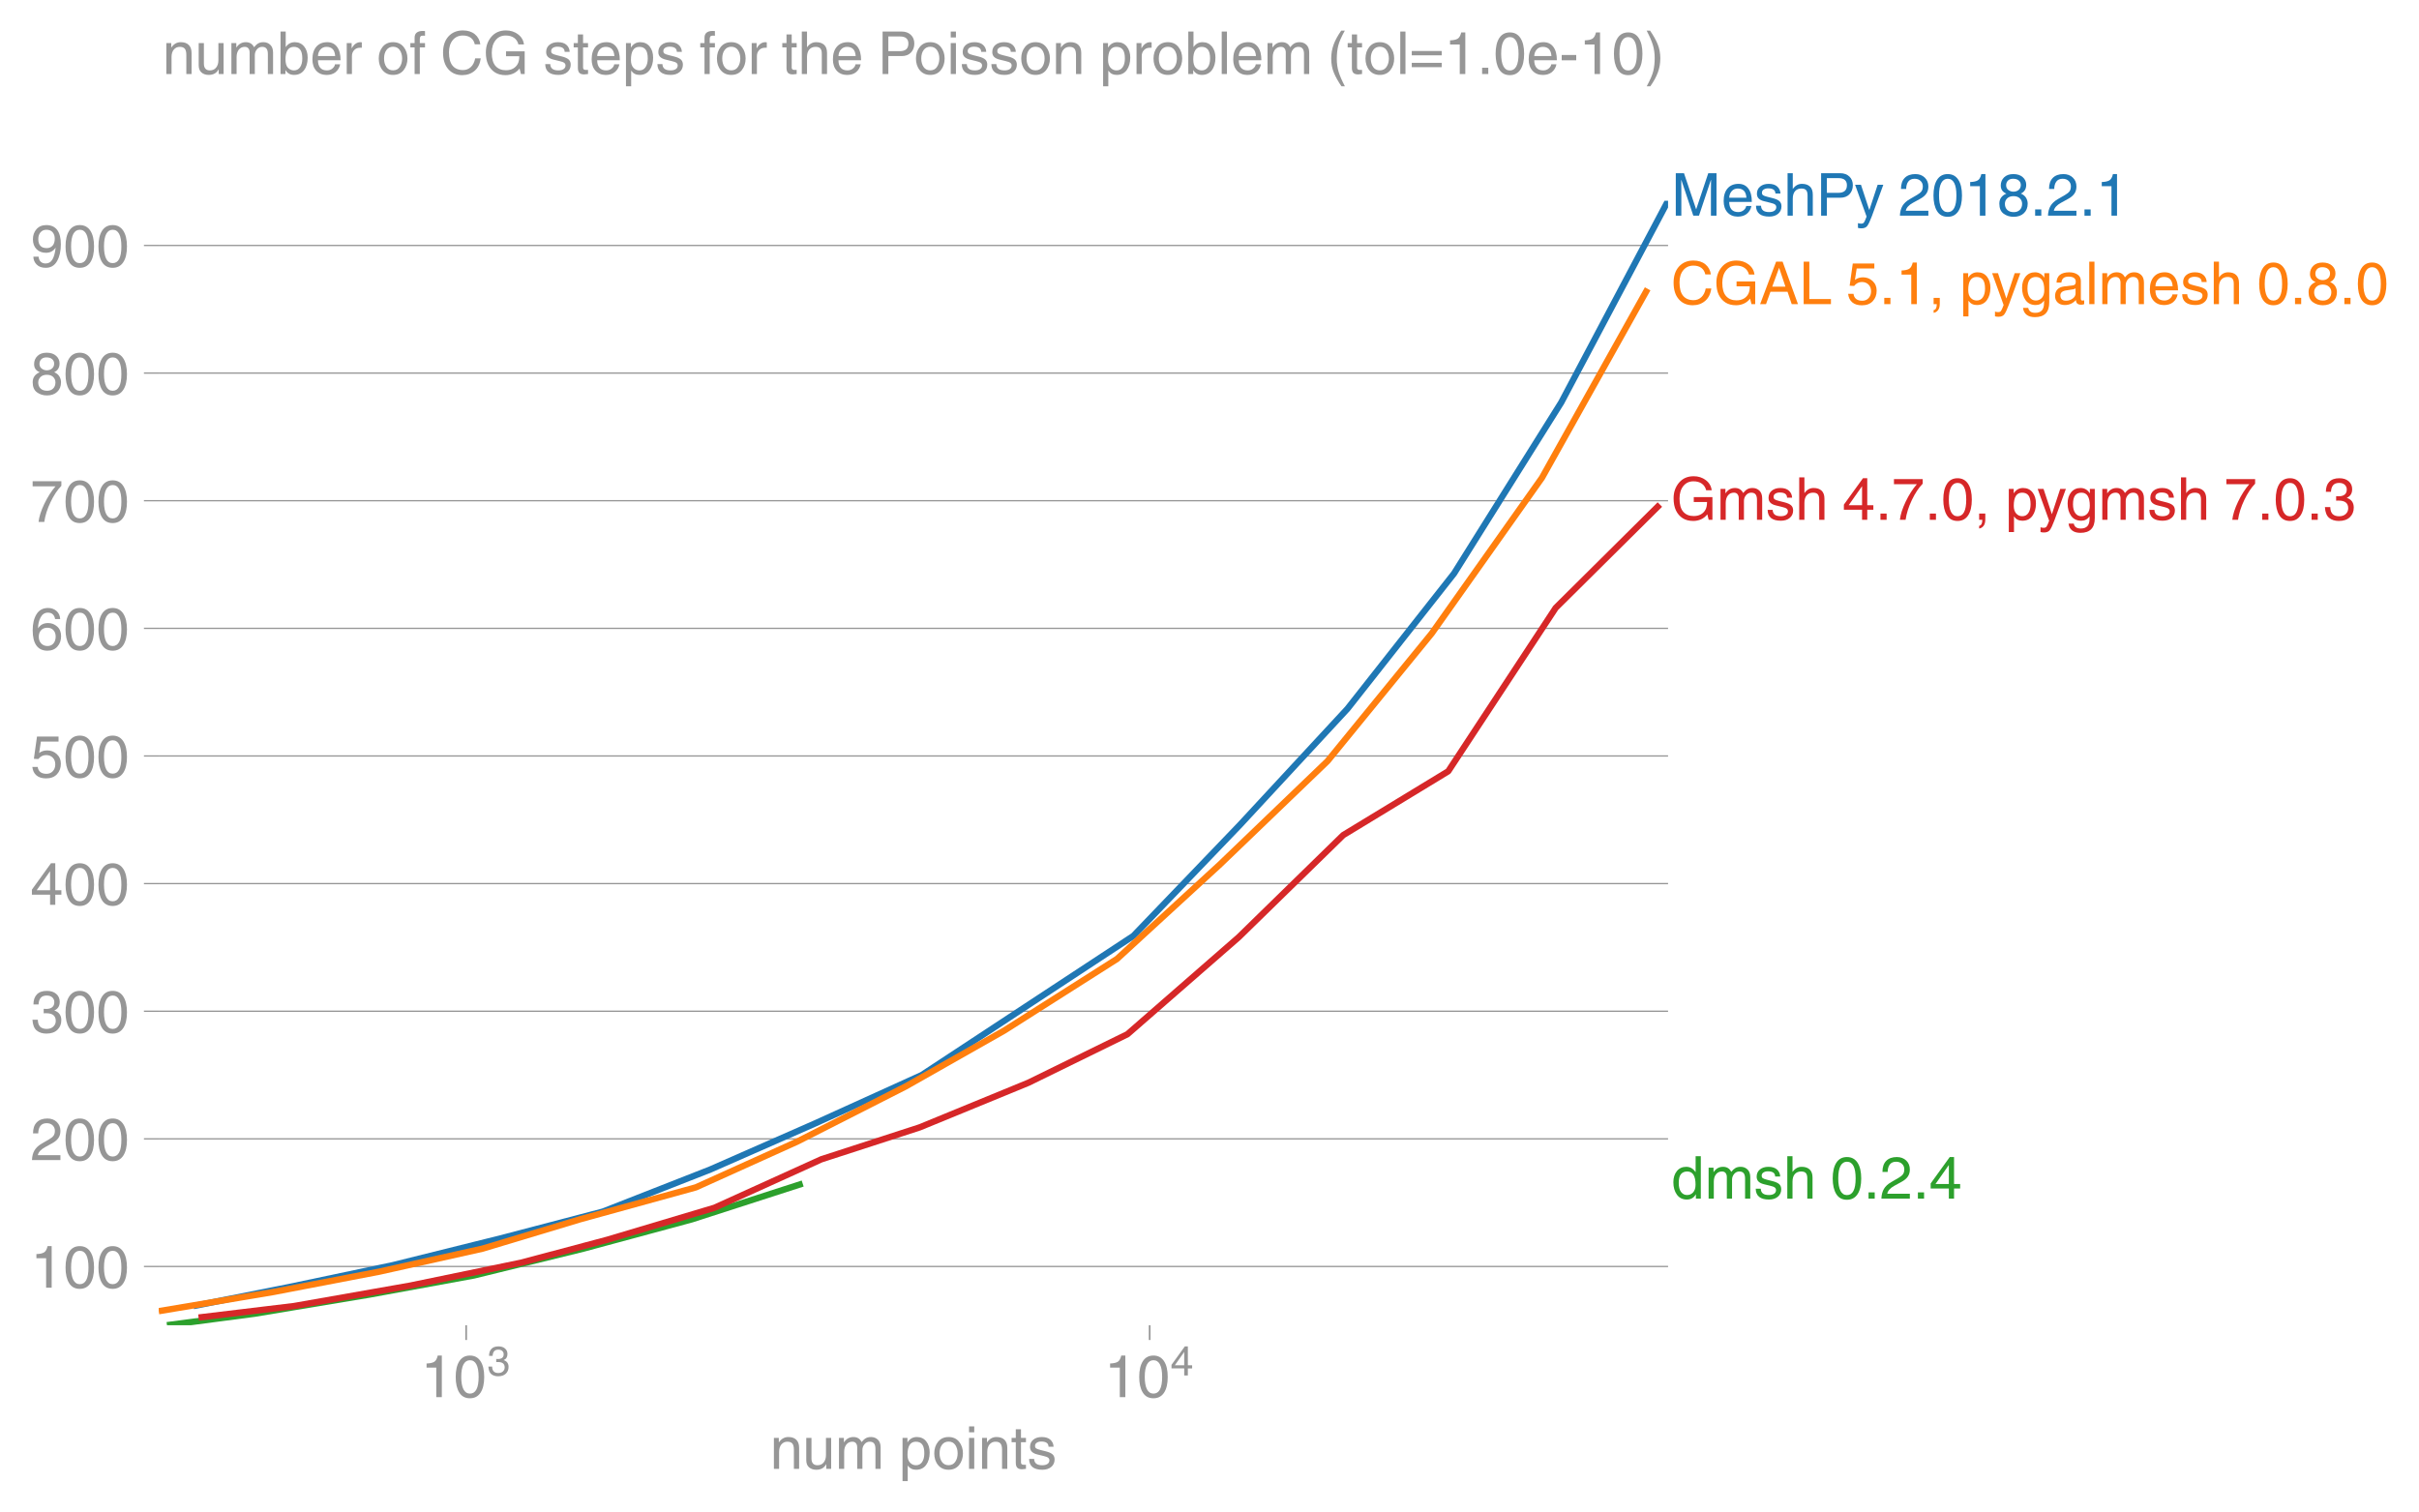
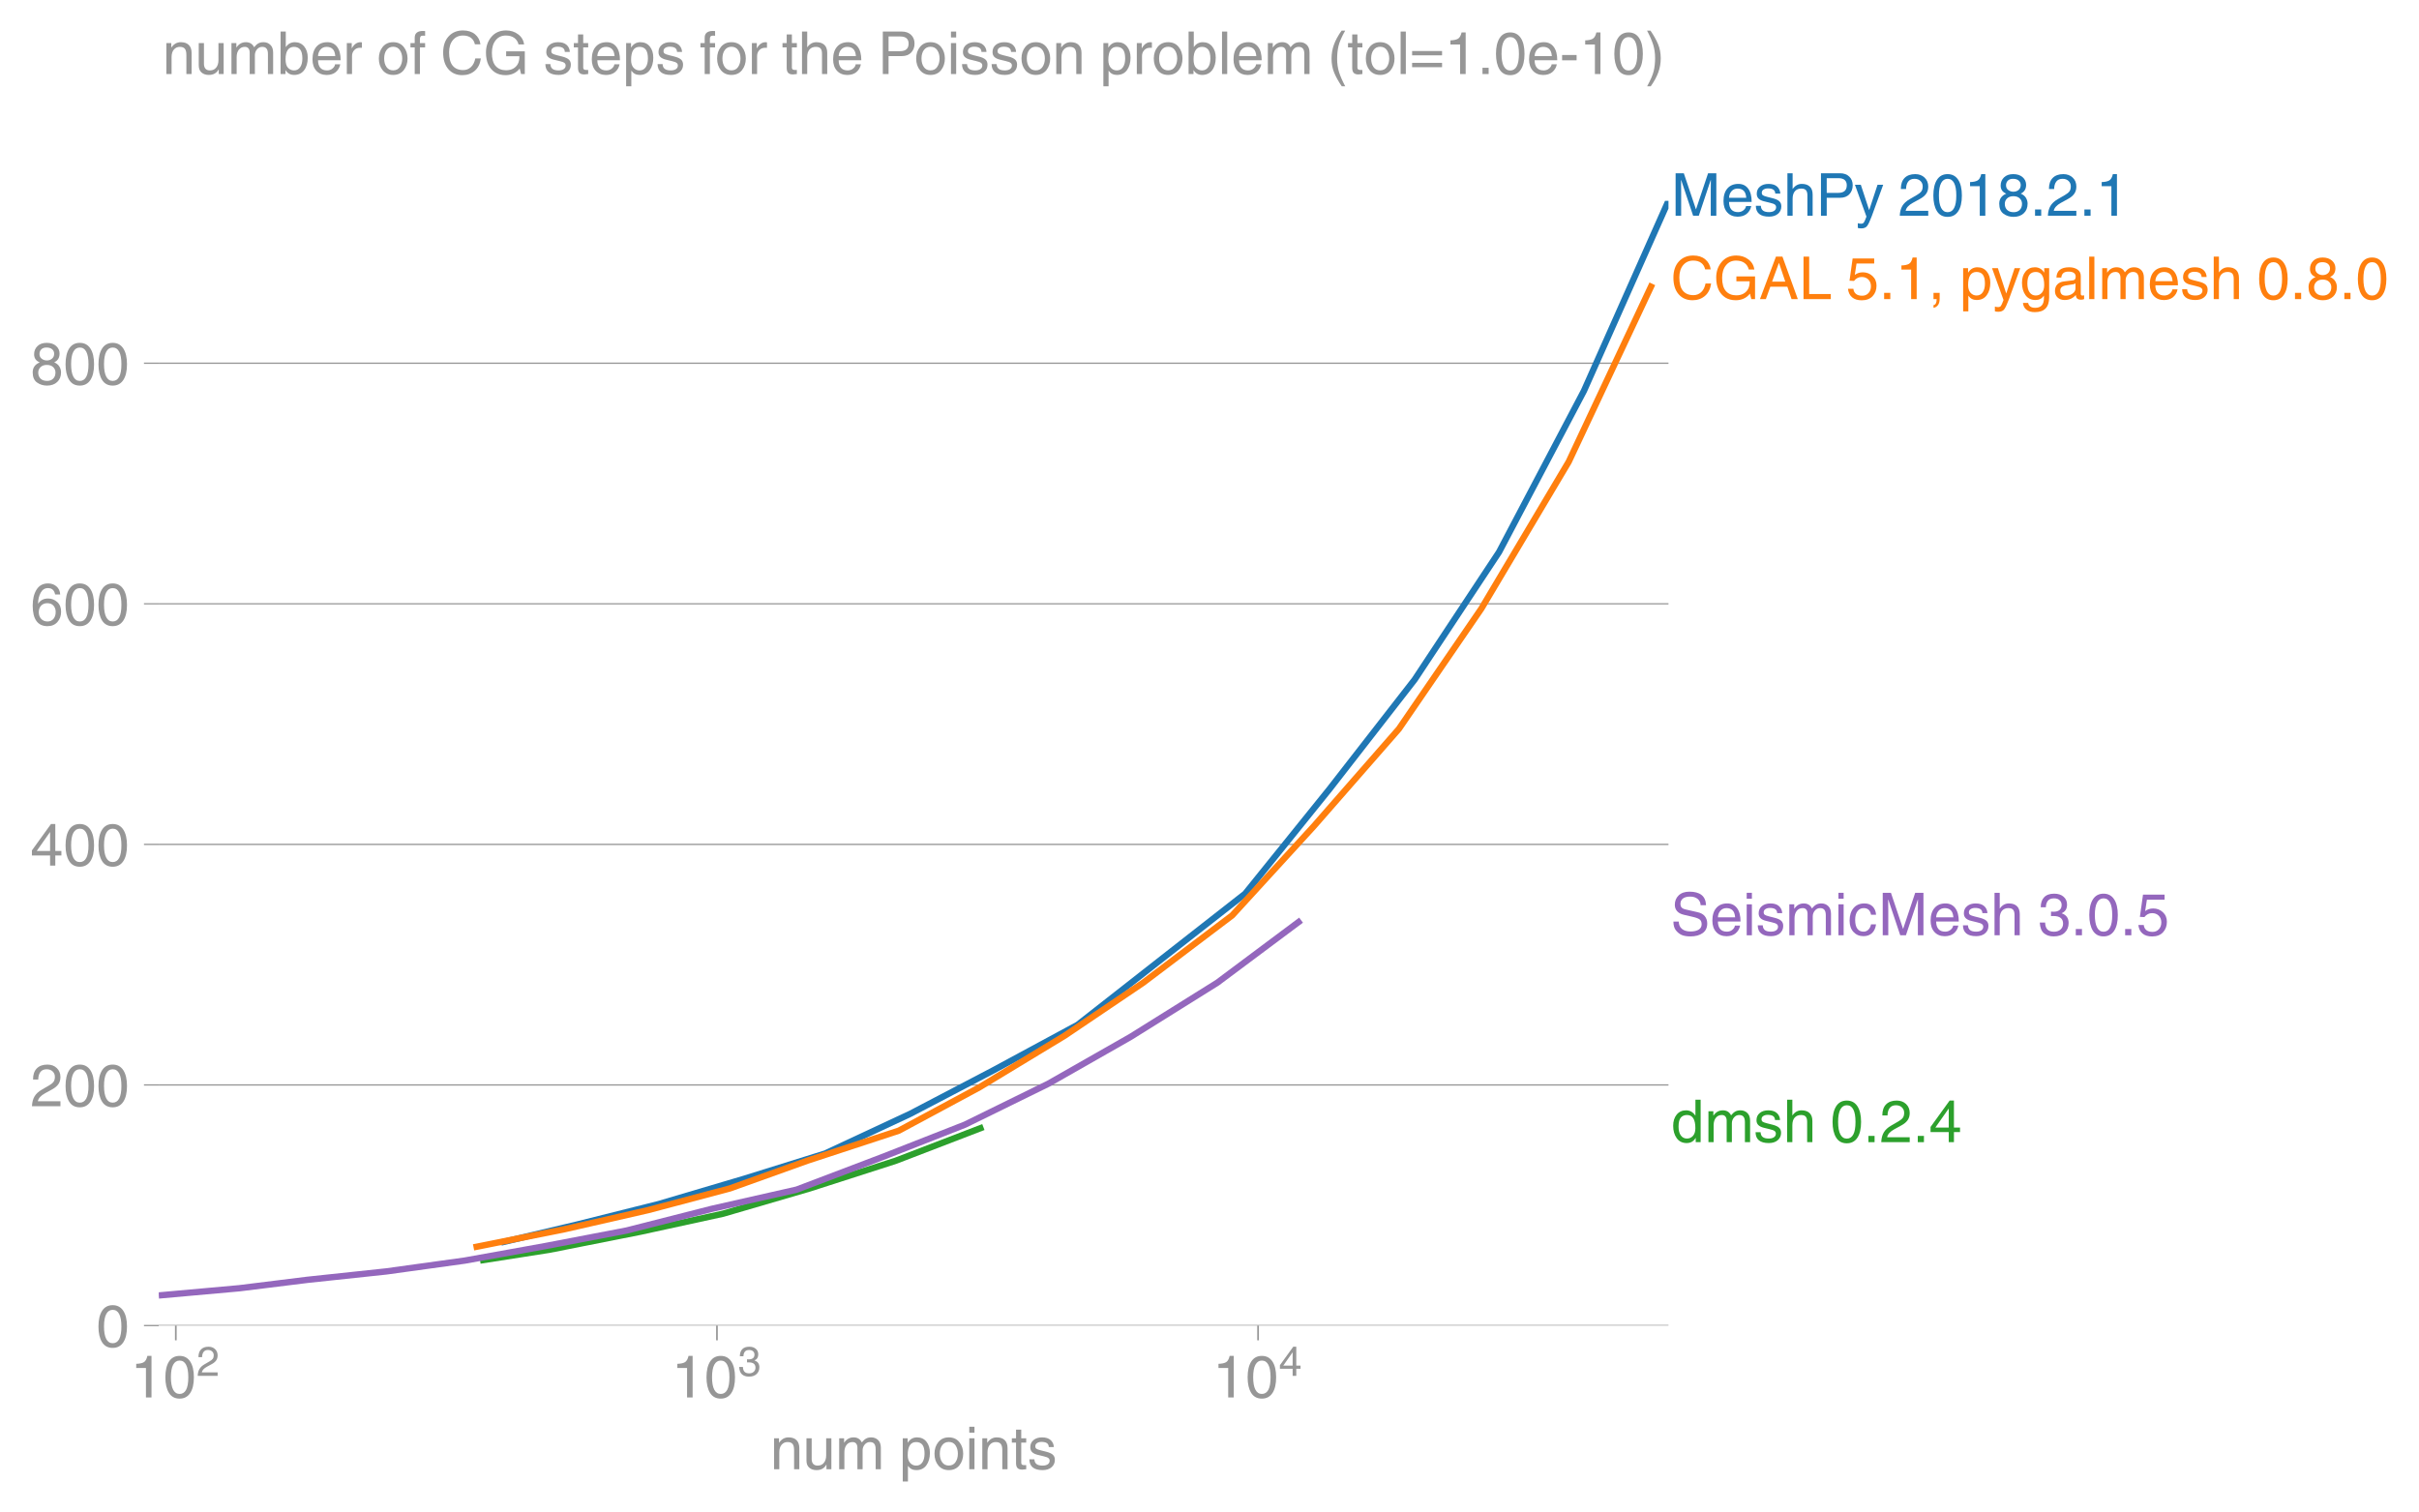
- <svg xmlns="http://www.w3.org/2000/svg" xmlns:xlink="http://www.w3.org/1999/xlink" height="476.965" viewBox="0 0 572.353 357.724" width="763.138">
+ <svg xmlns="http://www.w3.org/2000/svg" xmlns:xlink="http://www.w3.org/1999/xlink" height="476.965" viewBox="0 0 572.211 357.724" width="762.948">
  <defs>
    <style>*{stroke-linecap:butt;stroke-linejoin:round}</style>
  </defs>
  <g id="figure_1">
-     <path d="M0 357.724h572.353V0H0z" fill="none" id="patch_1" />
+     <path d="M0 357.724h572.211V0H0z" fill="none" id="patch_1" />
    <g id="axes_1">
      <path d="M37.556 313.628h357.12V47.516H37.556z" fill="none" id="patch_2" />
      <g id="matplotlib.axis_1">
        <g id="xtick_1">
          <g id="line2d_1">
            <defs>
-               <path d="M0 0v3.5" id="m4beb90e082" stroke="#969696" stroke-width=".4" />
-             </defs>
-             <use x="110.295" xlink:href="#m4beb90e082" y="313.628" fill="#969696" stroke="#969696" stroke-width=".4" />
-           </g>
-           <g transform="matrix(.14 0 0 -.14 99.515 330.678)" fill="#969696" id="text_1">
+               <path d="M0 0v3.5" id="mfb65abbd56" stroke="#969696" stroke-width=".4" />
+             </defs>
+             <use x="41.59" xlink:href="#mfb65abbd56" y="313.628" fill="#969696" stroke="#969696" stroke-width=".4" />
+           </g>
+           <g transform="matrix(.14 0 0 -.14 30.81 330.678)" fill="#969696" id="text_1">
            <defs>
              <path d="M35.89 0h-9.374v49.906H10.109v6.985q8.594.28 12.782 2.75Q27.094 62.109 29 70.313h6.89z" id="HelveticaWorld-Regular-49" />
              <path d="M42.484 34.188q0 14.109-3.734 21.156-3.734 7.062-10.969 7.062-7.078 0-10.89-7.062-3.797-7.047-3.797-21.157 0-13.671 3.75-20.937Q20.609 6 27.78 6q7.235 0 10.969 7 3.734 7.016 3.734 21.188zm9.422 0q0-17.297-6.25-26.704-6.25-9.39-17.875-9.39-12.062 0-18.062 9.734-6 9.75-6 26.36 0 17.03 6.14 26.578 6.157 9.547 17.922 9.547 11.625 0 17.875-9.5t6.25-26.626z" id="HelveticaWorld-Regular-48" />
+               <path d="M4.39 45.125q0 12.39 6.391 18.781 6.406 6.407 17.938 6.407 9.656 0 15.812-5.86 6.157-5.86 6.157-15.14 0-7.22-3.547-12.188-3.532-4.953-10.422-8.703l-12.11-6.64Q13.922 15.921 12.5 8.296h38.188V0H2.593q.39 9.906 4.297 16.5 3.906 6.594 12.203 11.375l12.593 7.328q5.032 2.89 7.329 5.984 2.297 3.094 2.297 8.516 0 5.375-3.766 9.031-3.75 3.672-10.156 3.672-7.078 0-10.594-4.672-3.516-4.656-3.61-12.609z" id="HelveticaWorld-Regular-50" />
+             </defs>
+             <use transform="translate(0 .173)" xlink:href="#HelveticaWorld-Regular-49" />
+             <use transform="translate(55.615 .173)" xlink:href="#HelveticaWorld-Regular-48" />
+             <use transform="matrix(.7 0 0 .7 112.146 36.781)" xlink:href="#HelveticaWorld-Regular-50" />
+           </g>
+         </g>
+         <g id="xtick_2">
+           <use x="169.593" xlink:href="#mfb65abbd56" y="313.628" fill="#969696" stroke="#969696" stroke-width=".4" id="line2d_2" />
+           <g transform="matrix(.14 0 0 -.14 158.813 330.678)" fill="#969696" id="text_2">
+             <defs>
              <path d="M22.406 39.984q2.203-.187 4.594-.187 6.203 0 9.781 2.86 3.594 2.859 3.594 8.656 0 4.687-3.344 7.89-3.343 3.203-9.64 3.203-6.985 0-10.235-4.11-3.234-4.093-3.437-10.983h-8.64q0 10.984 5.765 16.984 5.765 6.016 16.937 6.016 9.922 0 15.828-5.11 5.907-5.094 5.907-13.39 0-10.704-9.032-14.5v-.204q11.72-4 11.72-16.406 0-9.906-6.595-16.265-6.593-6.344-18.703-6.344-9.906 0-16.312 5.203Q4.204 8.5 3.422 21.484H12.5q.203-8.109 4-11.797Q20.313 6 27.484 6q6.938 0 11.141 3.86 4.203 3.859 4.203 9.718 0 6.406-4.016 9.672-4 3.266-12.39 3.266-2 0-4.016-.094z" id="HelveticaWorld-Regular-51" />
            </defs>
            <use transform="translate(0 .173)" xlink:href="#HelveticaWorld-Regular-49" />
            <use transform="translate(55.615 .173)" xlink:href="#HelveticaWorld-Regular-48" />
            <use transform="matrix(.7 0 0 .7 112.146 36.781)" xlink:href="#HelveticaWorld-Regular-51" />
          </g>
        </g>
-         <g id="xtick_2">
-           <use x="272.02" xlink:href="#m4beb90e082" y="313.628" fill="#969696" stroke="#969696" stroke-width=".4" id="line2d_2" />
-           <g transform="matrix(.14 0 0 -.14 261.24 330.678)" fill="#969696" id="text_2">
+         <g id="xtick_3">
+           <use x="297.596" xlink:href="#mfb65abbd56" y="313.628" fill="#969696" stroke="#969696" stroke-width=".4" id="line2d_3" />
+           <g transform="matrix(.14 0 0 -.14 286.816 330.678)" fill="#969696" id="text_3">
            <defs>
              <path d="M10.594 24.703h22.61v31.89h-.188zM42 17.093V0h-8.797v17.094H2.484v8.593L34.72 70.314H42v-45.61h10.297v-7.61z" id="HelveticaWorld-Regular-52" />
            </defs>
            <use transform="translate(0 .173)" xlink:href="#HelveticaWorld-Regular-49" />
            <use transform="translate(55.615 .173)" xlink:href="#HelveticaWorld-Regular-48" />
            <use transform="matrix(.7 0 0 .7 112.146 36.781)" xlink:href="#HelveticaWorld-Regular-52" />
          </g>
        </g>
-         <g transform="matrix(.14 0 0 -.14 182.189 347.625)" fill="#969696" id="text_3">
+         <g transform="matrix(.14 0 0 -.14 182.189 347.625)" fill="#969696" id="text_4">
          <defs>
            <path d="M49.219 0h-8.844v32.172q0 7.422-2.594 10.578-2.578 3.156-8.578 3.156-5.906 0-9.875-4.5-3.953-4.484-3.953-12.89V0H6.594v52.297h8.297v-7.375h.203q6.203 8.89 15.812 8.89 8.89 0 13.594-4.718 4.719-4.703 4.719-13.5z" id="HelveticaWorld-Regular-110" />
            <path d="M6.11 52.297h8.78V17.578q0-5.765 2.61-8.625Q20.125 6.11 25 6.11q6.781 0 10.594 4.797 3.812 4.813 3.812 12.578v28.813h8.782V0H39.89v7.625l-.188.188q-4.984-9.329-16.61-9.329-7.515 0-12.25 4.094Q6.11 6.688 6.11 14.703z" id="HelveticaWorld-Regular-117" />
            <path d="M6.594 52.297h8.297v-7.375h.203q5.906 8.89 15.812 8.89 9.813 0 13.922-8.5 3.75 4.594 7.266 6.547 3.515 1.953 8.703 1.953 6.781 0 11.484-4.453Q77 44.922 77 36.187V0h-8.781v33.797q0 6.094-2.297 9.094-2.297 3.015-7.422 3.015-5.172 0-8.75-4.203-3.563-4.203-3.563-9.812V0h-8.78v36.188q0 4.53-2.11 7.124-2.094 2.594-6.094 2.594-6.297 0-10.062-4.687-3.766-4.688-3.766-12.703V0H6.594z" id="HelveticaWorld-Regular-109" />
            <path d="M14.984 23.688q0-8.407 4.094-13 4.11-4.579 10.219-4.579 6.687 0 10.39 5.438 3.72 5.453 3.72 14.765 0 10.22-3.563 14.907-3.563 4.687-10.735 4.687-6.984 0-10.562-5.5-3.563-5.5-3.563-16.718zm-8.39 28.609h8.297v-7.375h.203q5.61 8.89 15.625 8.89 10.11 0 15.937-7.359 5.828-7.344 5.828-18.766 0-12.796-5.953-21Q40.578-1.515 29.5-1.515q-9.094 0-13.922 7.032h-.203v-26.22H6.594z" id="HelveticaWorld-Regular-112" />
            <path d="M12.703 26.219q0-8.735 3.953-14.375 3.953-5.64 11.219-5.64 7.531 0 11.438 5.905 3.906 5.907 3.906 14.11 0 8.297-3.907 14.078-3.906 5.797-11.437 5.797-6.969 0-11.078-5.453-4.094-5.438-4.094-14.422zm-8.984 0q0 11.672 6.484 19.625 6.5 7.968 17.672 7.968 11.438 0 17.875-8.062 6.453-8.047 6.453-19.531 0-11.516-6.406-19.625-6.39-8.11-17.922-8.11-11.078 0-17.625 7.86-6.531 7.86-6.531 19.875z" id="HelveticaWorld-Regular-111" />
            <path d="M6.594 61.813v9.968h8.781v-9.969zM15.375 0H6.594v52.297h8.781z" id="HelveticaWorld-Regular-105" />
            <path d="M17.188 45.016V10.984q0-2 1.093-3.046 1.11-1.047 3.938-1.047h3.375V0Q20.797-.688 19-.688q-5.516 0-8.063 2.641-2.53 2.64-2.53 8.547v34.516H1.311v7.28h7.094v14.595h8.781V52.297h8.407v-7.281z" id="HelveticaWorld-Regular-116" />
            <path d="M36.078 37.406q-.187 4.688-3.344 6.735-3.14 2.047-9.047 2.047-4.296 0-7.359-1.907-3.047-1.89-3.047-5.468 0-2.829 1.797-4.172 1.813-1.344 7.828-2.86l8.688-2.187q7.906-2 11.297-5.11 3.406-3.093 3.406-8.656 0-7.719-5.64-12.531-5.641-4.813-15.063-4.813-11 0-16.64 4.563-5.626 4.578-5.735 13.75h8.5q.203-5.422 3.594-8.063 3.39-2.625 10.171-2.625 5.516 0 8.766 2.188 3.25 2.203 3.25 6.11 0 2.78-2.11 4.437-2.093 1.672-8.296 3.078l-10.203 2.5q-6.203 1.562-9.157 4.656-2.953 3.094-2.953 8.031 0 7.72 5.516 12.203 5.531 4.5 14.406 4.5 9.485 0 14.531-4.624 5.047-4.61 5.344-11.782z" id="HelveticaWorld-Regular-115" />
          </defs>
          <use xlink:href="#HelveticaWorld-Regular-110" />
          <use x="55.176" xlink:href="#HelveticaWorld-Regular-117" />
          <use x="109.961" xlink:href="#HelveticaWorld-Regular-109" />
          <use x="192.969" xlink:href="#HelveticaWorld-Regular-32" />
          <use x="217.383" xlink:href="#HelveticaWorld-Regular-112" />
          <use x="273.877" xlink:href="#HelveticaWorld-Regular-111" />
          <use x="329.785" xlink:href="#HelveticaWorld-Regular-105" />
          <use x="351.807" xlink:href="#HelveticaWorld-Regular-110" />
          <use x="406.982" xlink:href="#HelveticaWorld-Regular-116" />
          <use x="434.668" xlink:href="#HelveticaWorld-Regular-115" />
        </g>
      </g>
      <g id="matplotlib.axis_2">
        <g id="ytick_1">
-           <path clip-path="url(#p6a9142506d)" d="M37.556 299.734h357.12" fill="none" stroke="#969696" stroke-linecap="square" stroke-width=".3" id="line2d_3" />
-           <g id="line2d_4">
-             <defs>
-               <path d="M0 0h-3.5" id="mf44e0468c3" stroke="#969696" stroke-width=".3" />
-             </defs>
-             <use x="37.556" xlink:href="#mf44e0468c3" y="299.734" fill="#969696" stroke="#969696" stroke-width=".3" />
-           </g>
-           <g transform="matrix(.14 0 0 -.14 7.2 304.758)" fill="#969696" id="text_4">
-             <use xlink:href="#HelveticaWorld-Regular-49" />
-             <use x="55.615" xlink:href="#HelveticaWorld-Regular-48" />
-             <use x="111.23" xlink:href="#HelveticaWorld-Regular-48" />
-           </g>
+           <path clip-path="url(#pbf1b3adb3c)" d="M37.556 313.628h357.12" fill="none" stroke="#969696" stroke-linecap="square" stroke-width=".3" id="line2d_4" />
+           <g id="line2d_5">
+             <defs>
+               <path d="M0 0h-3.5" id="m12e4e734a0" stroke="#969696" stroke-width=".3" />
+             </defs>
+             <use x="37.556" xlink:href="#m12e4e734a0" y="313.628" fill="#969696" stroke="#969696" stroke-width=".3" />
+           </g>
+           <use xlink:href="#HelveticaWorld-Regular-48" transform="matrix(.14 0 0 -.14 22.77 318.653)" fill="#969696" id="text_5" />
        </g>
        <g id="ytick_2">
-           <path clip-path="url(#p6a9142506d)" d="M37.556 269.528h357.12" fill="none" stroke="#969696" stroke-linecap="square" stroke-width=".3" id="line2d_5" />
-           <use x="37.556" xlink:href="#mf44e0468c3" y="269.528" fill="#969696" stroke="#969696" stroke-width=".3" id="line2d_6" />
-           <g transform="matrix(.14 0 0 -.14 7.2 274.553)" fill="#969696" id="text_5">
-             <defs>
-               <path d="M4.39 45.125q0 12.39 6.391 18.781 6.406 6.407 17.938 6.407 9.656 0 15.812-5.86 6.157-5.86 6.157-15.14 0-7.22-3.547-12.188-3.532-4.953-10.422-8.703l-12.11-6.64Q13.922 15.921 12.5 8.296h38.188V0H2.593q.39 9.906 4.297 16.5 3.906 6.594 12.203 11.375l12.593 7.328q5.032 2.89 7.329 5.984 2.297 3.094 2.297 8.516 0 5.375-3.766 9.031-3.75 3.672-10.156 3.672-7.078 0-10.594-4.672-3.516-4.656-3.61-12.609z" id="HelveticaWorld-Regular-50" />
-             </defs>
+           <path clip-path="url(#pbf1b3adb3c)" d="M37.556 256.706h357.12" fill="none" stroke="#969696" stroke-linecap="square" stroke-width=".3" id="line2d_6" />
+           <use x="37.556" xlink:href="#m12e4e734a0" y="256.706" fill="#969696" stroke="#969696" stroke-width=".3" id="line2d_7" />
+           <g transform="matrix(.14 0 0 -.14 7.2 261.73)" fill="#969696" id="text_6">
            <use xlink:href="#HelveticaWorld-Regular-50" />
            <use x="55.615" xlink:href="#HelveticaWorld-Regular-48" />
            <use x="111.23" xlink:href="#HelveticaWorld-Regular-48" />
          </g>
        </g>
        <g id="ytick_3">
-           <path clip-path="url(#p6a9142506d)" d="M37.556 239.322h357.12" fill="none" stroke="#969696" stroke-linecap="square" stroke-width=".3" id="line2d_7" />
-           <use x="37.556" xlink:href="#mf44e0468c3" y="239.322" fill="#969696" stroke="#969696" stroke-width=".3" id="line2d_8" />
-           <g transform="matrix(.14 0 0 -.14 7.2 244.347)" fill="#969696" id="text_6">
-             <use xlink:href="#HelveticaWorld-Regular-51" />
-             <use x="55.615" xlink:href="#HelveticaWorld-Regular-48" />
-             <use x="111.23" xlink:href="#HelveticaWorld-Regular-48" />
-           </g>
-         </g>
-         <g id="ytick_4">
-           <path clip-path="url(#p6a9142506d)" d="M37.556 209.117h357.12" fill="none" stroke="#969696" stroke-linecap="square" stroke-width=".3" id="line2d_9" />
-           <use x="37.556" xlink:href="#mf44e0468c3" y="209.117" fill="#969696" stroke="#969696" stroke-width=".3" id="line2d_10" />
-           <g transform="matrix(.14 0 0 -.14 7.2 214.141)" fill="#969696" id="text_7">
+           <path clip-path="url(#pbf1b3adb3c)" d="M37.556 199.784h357.12" fill="none" stroke="#969696" stroke-linecap="square" stroke-width=".3" id="line2d_8" />
+           <use x="37.556" xlink:href="#m12e4e734a0" y="199.784" fill="#969696" stroke="#969696" stroke-width=".3" id="line2d_9" />
+           <g transform="matrix(.14 0 0 -.14 7.2 204.808)" fill="#969696" id="text_7">
            <use xlink:href="#HelveticaWorld-Regular-52" />
            <use x="55.615" xlink:href="#HelveticaWorld-Regular-48" />
            <use x="111.23" xlink:href="#HelveticaWorld-Regular-48" />
          </g>
        </g>
-         <g id="ytick_5">
-           <path clip-path="url(#p6a9142506d)" d="M37.556 178.91h357.12" fill="none" stroke="#969696" stroke-linecap="square" stroke-width=".3" id="line2d_11" />
-           <use x="37.556" xlink:href="#mf44e0468c3" y="178.911" fill="#969696" stroke="#969696" stroke-width=".3" id="line2d_12" />
-           <g transform="matrix(.14 0 0 -.14 7.2 183.936)" fill="#969696" id="text_8">
-             <defs>
-               <path d="M14.703 40.922q5.813 4.39 13.625 4.39 9.469 0 16.281-6.296 6.813-6.297 6.813-16.22 0-10.78-6.578-17.796-6.563-7-18.422-7-10.313 0-16.266 5.047Q4.203 8.109 3.22 17.39h9.094q.671-5.672 4.437-8.672 3.766-3 10.453-3 6.485 0 10.64 4.484Q42 14.703 42 21.688q0 7.125-4.36 11.421-4.343 4.297-11.218 4.297-7.813 0-13.047-6.687l-7.563.39 5.266 37.594h36.438v-8.5H17.672z" id="HelveticaWorld-Regular-53" />
-             </defs>
-             <use xlink:href="#HelveticaWorld-Regular-53" />
-             <use x="55.615" xlink:href="#HelveticaWorld-Regular-48" />
-             <use x="111.23" xlink:href="#HelveticaWorld-Regular-48" />
-           </g>
-         </g>
-         <g id="ytick_6">
-           <path clip-path="url(#p6a9142506d)" d="M37.556 148.705h357.12" fill="none" stroke="#969696" stroke-linecap="square" stroke-width=".3" id="line2d_13" />
-           <use x="37.556" xlink:href="#mf44e0468c3" y="148.705" fill="#969696" stroke="#969696" stroke-width=".3" id="line2d_14" />
-           <g transform="matrix(.14 0 0 -.14 7.2 153.73)" fill="#969696" id="text_9">
+         <g id="ytick_4">
+           <path clip-path="url(#pbf1b3adb3c)" d="M37.556 142.861h357.12" fill="none" stroke="#969696" stroke-linecap="square" stroke-width=".3" id="line2d_10" />
+           <use x="37.556" xlink:href="#m12e4e734a0" y="142.861" fill="#969696" stroke="#969696" stroke-width=".3" id="line2d_11" />
+           <g transform="matrix(.14 0 0 -.14 7.2 147.886)" fill="#969696" id="text_8">
            <defs>
              <path d="M14.11 21.578q0-6.875 4.093-11.234Q22.313 6 28.906 6q6.297 0 10.032 4.438 3.734 4.453 3.734 11.687 0 6.297-3.688 10.547-3.687 4.25-10.468 4.25-6.594 0-10.5-4.156-3.907-4.157-3.907-11.188zM41.702 51.61q-.984 5.375-3.984 8.078-3 2.72-8.125 2.72-8.11 0-12.36-7.923-4.25-7.906-4.343-18.109l.203-.188q5.61 8.641 16.687 8.641 8.844 0 15.438-5.86 6.593-5.859 6.593-16.452 0-10.5-6.25-17.47-6.25-6.952-16.843-6.952-12.219 0-18.563 8.687-6.344 8.703-6.344 25.938 0 16.593 6.485 27.093 6.5 10.5 19.484 10.5 8.407 0 14.219-5.015 5.813-5 6.297-13.688z" id="HelveticaWorld-Regular-54" />
            </defs>
            <use xlink:href="#HelveticaWorld-Regular-54" />
            <use x="55.615" xlink:href="#HelveticaWorld-Regular-48" />
            <use x="111.23" xlink:href="#HelveticaWorld-Regular-48" />
          </g>
        </g>
-         <g id="ytick_7">
-           <path clip-path="url(#p6a9142506d)" d="M37.556 118.5h357.12" fill="none" stroke="#969696" stroke-linecap="square" stroke-width=".3" id="line2d_15" />
-           <use x="37.556" xlink:href="#mf44e0468c3" y="118.5" fill="#969696" stroke="#969696" stroke-width=".3" id="line2d_16" />
-           <g transform="matrix(.14 0 0 -.14 7.2 123.524)" fill="#969696" id="text_10">
-             <defs>
-               <path d="M3.719 68.797h48.578v-7.719Q42.28 50.875 33.984 33.484 25.687 16.11 23.391 0h-9.672q1.469 13.281 9.719 30.531 8.25 17.266 18.953 29.672H3.719z" id="HelveticaWorld-Regular-55" />
-             </defs>
-             <use xlink:href="#HelveticaWorld-Regular-55" />
-             <use x="55.615" xlink:href="#HelveticaWorld-Regular-48" />
-             <use x="111.23" xlink:href="#HelveticaWorld-Regular-48" />
-           </g>
-         </g>
-         <g id="ytick_8">
-           <path clip-path="url(#p6a9142506d)" d="M37.556 88.294h357.12" fill="none" stroke="#969696" stroke-linecap="square" stroke-width=".3" id="line2d_17" />
-           <use x="37.556" xlink:href="#mf44e0468c3" y="88.294" fill="#969696" stroke="#969696" stroke-width=".3" id="line2d_18" />
-           <g transform="matrix(.14 0 0 -.14 7.2 93.319)" fill="#969696" id="text_11">
+         <g id="ytick_5">
+           <path clip-path="url(#pbf1b3adb3c)" d="M37.556 85.939h357.12" fill="none" stroke="#969696" stroke-linecap="square" stroke-width=".3" id="line2d_12" />
+           <use x="37.556" xlink:href="#m12e4e734a0" y="85.939" fill="#969696" stroke="#969696" stroke-width=".3" id="line2d_13" />
+           <g transform="matrix(.14 0 0 -.14 7.2 90.964)" fill="#969696" id="text_9">
            <defs>
              <path d="M27.594 40.578q5.422 0 8.953 3.094 3.547 3.11 3.547 8.234 0 4.594-3.407 7.547-3.39 2.953-9.687 2.953-5.61 0-8.672-3.11-3.047-3.093-3.047-7.874 0-5.125 3.813-7.984 3.812-2.86 8.5-2.86zm.093-7.562q-6.78 0-10.64-3.766-3.86-3.766-3.86-9.234 0-6.297 3.907-10.157Q21 6 28.219 6q6.406 0 10.234 3.86 3.828 3.859 3.828 10.265 0 5.469-3.828 9.172-3.828 3.719-10.766 3.719zM49.22 52.203q0-10.594-9.032-14.797 6.204-2.781 8.86-7.36 2.656-4.562 2.656-9.733 0-10.016-6.453-16.125-6.438-6.094-17.375-6.094-9.563 0-16.813 5.25-7.25 5.25-7.25 17.062 0 11.922 11.907 16.907-9.516 3.796-9.516 13.671 0 8.297 5.64 13.813 5.641 5.516 15.641 5.516 10.016 0 15.875-5.204 5.86-5.203 5.86-12.906z" id="HelveticaWorld-Regular-56" />
            </defs>
            <use xlink:href="#HelveticaWorld-Regular-56" />
            <use x="55.615" xlink:href="#HelveticaWorld-Regular-48" />
            <use x="111.23" xlink:href="#HelveticaWorld-Regular-48" />
          </g>
        </g>
-         <g id="ytick_9">
-           <path clip-path="url(#p6a9142506d)" d="M37.556 58.088h357.12" fill="none" stroke="#969696" stroke-linecap="square" stroke-width=".3" id="line2d_19" />
-           <use x="37.556" xlink:href="#mf44e0468c3" y="58.088" fill="#969696" stroke="#969696" stroke-width=".3" id="line2d_20" />
-           <g transform="matrix(.14 0 0 -.14 7.2 63.113)" fill="#969696" id="text_12">
-             <defs>
-               <path d="M27.594 31.39q6 0 9.75 4.047 3.765 4.063 3.765 11.97 0 6.5-3.562 10.75-3.563 4.25-10.64 4.25-6.11 0-9.876-4.298-3.75-4.297-3.75-11.53 0-7.376 3.516-11.282 3.515-3.906 10.797-3.906zm-1.282-7.906q-10 0-16.062 6.203-6.047 6.204-6.047 16.5 0 10.407 6.094 17.266 6.11 6.86 16.515 6.86 12.11 0 18.36-8.157 6.25-8.156 6.25-24.453 0-16.906-6.406-28.266Q38.625-1.905 25.875-1.905q-9.953 0-15.422 5.593-5.469 5.594-5.469 13.204h8.829q.39-5.266 3.437-8.375 3.063-3.094 8.438-3.094 7.609 0 11.515 6.781Q41.11 19 42.578 31.688l-.187.203q-5.672-8.407-16.078-8.407z" id="HelveticaWorld-Regular-57" />
-             </defs>
-             <use xlink:href="#HelveticaWorld-Regular-57" />
-             <use x="55.615" xlink:href="#HelveticaWorld-Regular-48" />
-             <use x="111.23" xlink:href="#HelveticaWorld-Regular-48" />
-           </g>
-         </g>
-       </g>
-       <path clip-path="url(#p6a9142506d)" d="M39.507 313.628l20.685-2.718 27.225-4.531 24.75-4.531 25.853-6.343 25.712-6.947 26.187-8.458" fill="none" stroke="#2ca02c" stroke-linecap="square" stroke-width="1.5" id="line2d_21" />
-       <path clip-path="url(#p6a9142506d)" d="M45.763 309.097l22.797-4.53 24.374-5.135 25.509-6.344 24.202-6.343 25.414-9.968 24.74-10.874 25.304-11.478 25.242-16.613 24.814-16.311 25.215-26.279 25.451-27.487 25.215-32.018 25.366-40.476 25.27-47.725" fill="none" stroke="#1f77b4" stroke-linecap="square" stroke-width="1.5" id="line2d_22" />
-       <path clip-path="url(#p6a9142506d)" d="M37.556 310.306l27.08-4.531 25.172-4.833 24.38-5.437 23.071-6.947 27.386-7.552 24.066-10.874 25.535-12.988 23.436-13.29 26.618-16.916 24.342-22.352 25.465-24.467 24.646-30.206 26.093-36.85 24.999-44.705" fill="none" stroke="#ff7f0e" stroke-linecap="square" stroke-width="1.5" id="line2d_23" />
-       <path clip-path="url(#p6a9142506d)" d="M46.984 311.816l22.587-2.719 27.468-4.833 26.296-5.437 20.41-5.437 25.295-7.551 25.303-11.478 23.259-7.552 25.743-10.572 23.42-11.478 26.318-22.956 24.732-24.165 24.844-15.102 25.423-38.664 24.655-24.466" fill="none" stroke="#d62728" stroke-linecap="square" stroke-width="1.5" id="line2d_24" />
-       <g transform="matrix(.14 0 0 -.14 395.37 283.675)" fill="#2ca02c" id="text_13">
+       </g>
+       <path clip-path="url(#pbf1b3adb3c)" d="M113.565 298.26l16.372-2.562 21.548-4.27 19.59-4.269 20.462-5.976 20.35-6.547 20.727-7.969" fill="none" stroke="#2ca02c" stroke-linecap="square" stroke-width="1.5" id="line2d_14" />
+       <path clip-path="url(#pbf1b3adb3c)" d="M118.516 293.99l18.045-4.27 19.291-4.838 20.19-5.976 19.155-5.977 20.115-9.392 19.58-10.246 20.03-10.816 19.978-15.653 19.64-15.37 19.957-24.76 20.144-25.9 19.958-30.17 20.076-38.137 20-44.969" fill="none" stroke="#1f77b4" stroke-linecap="square" stroke-width="1.5" id="line2d_15" />
+       <path clip-path="url(#pbf1b3adb3c)" d="M112.021 295.128l21.433-4.269 19.924-4.553 19.297-5.123 18.26-6.547 21.675-7.115 19.048-10.246 20.21-12.238 18.55-12.523 21.067-15.938 19.267-21.062 20.155-23.053L350.414 144l20.652-34.723 19.786-42.123" fill="none" stroke="#ff7f0e" stroke-linecap="square" stroke-width="1.5" id="line2d_16" />
+       <path clip-path="url(#pbf1b3adb3c)" d="M37.556 306.513l19.045-1.708 16.099-1.992 18.705-1.992 18.542-2.562 18.96-3.415 19.328-3.7 20.121-5.123 20.1-4.554 20.223-7.684 19.582-7.685 19.702-9.677 19.485-11.1 20.502-12.807 19.814-14.8" fill="none" stroke="#9467bd" stroke-linecap="square" stroke-width="1.5" id="line2d_17" />
+       <g transform="matrix(.14 0 0 -.14 395.228 270.243)" fill="#2ca02c" id="text_10">
        <defs>
          <path d="M13.094 26.313q0-9.704 3.844-14.954 3.859-5.25 10.265-5.25 6.094 0 10.188 4.485 4.109 4.5 4.109 13.094 0 11.03-3.5 16.625-3.484 5.593-10.61 5.593-6.78 0-10.546-4.453-3.75-4.437-3.75-15.14zM50.39 0h-8.297v7.172h-.203q-4.97-8.688-15.078-8.688-10.891 0-16.86 8.297Q4 15.094 4 27.688q0 11.625 5.906 18.875 5.922 7.25 15.875 7.25 9.813 0 15.625-8.891l.203.594V71.78h8.782z" id="HelveticaWorld-Regular-100" />
          <path d="M49.219 0h-8.844v34.188q0 6.296-2.438 9-2.437 2.718-7.953 2.718-6.797 0-10.703-4.406-3.906-4.39-3.906-12.984V0H6.594v71.781h8.781V45.312h.203q6 8.5 15.328 8.5 8.594 0 13.453-4.5 4.86-4.484 4.86-13.718z" id="HelveticaWorld-Regular-104" />
          <path d="M19.094 0H8.687v10.594h10.407z" id="HelveticaWorld-Regular-46" />
        </defs>
        <use xlink:href="#HelveticaWorld-Regular-100" />
        <use x="56.982" xlink:href="#HelveticaWorld-Regular-109" />
        <use x="139.99" xlink:href="#HelveticaWorld-Regular-115" />
        <use x="189.99" xlink:href="#HelveticaWorld-Regular-104" />
        <use x="245.166" xlink:href="#HelveticaWorld-Regular-32" />
        <use x="269.58" xlink:href="#HelveticaWorld-Regular-48" />
        <use x="325.195" xlink:href="#HelveticaWorld-Regular-46" />
        <use x="352.979" xlink:href="#HelveticaWorld-Regular-50" />
        <use x="408.594" xlink:href="#HelveticaWorld-Regular-46" />
        <use x="436.377" xlink:href="#HelveticaWorld-Regular-52" />
      </g>
-       <g transform="matrix(.14 0 0 -.14 395.37 51.044)" fill="#1f77b4" id="text_14">
+       <g transform="matrix(.14 0 0 -.14 395.228 51.044)" fill="#1f77b4" id="text_11">
        <defs>
          <path d="M67.484 0v42.39q0 .829.094 8.126t.094 9.78h-.281L47.312 0h-9.609L17.578 60.203h-.297q0-3.61.094-10.297.11-6.687.11-7.515V0H8.108v71.781h13.86L42.39 11.078h.28l20.313 60.703h13.922V0z" id="HelveticaWorld-Regular-77" />
          <path d="M42.484 30.328q-.687 8.485-4.5 12.031-3.797 3.547-10.109 3.547-6.39 0-10.328-4.5-3.922-4.484-4.172-11.078zm8.391-13.922q-1.453-8.11-7.953-13.422-5.719-4.5-15.047-4.593-10.984.093-17.438 7.203Q4 12.704 4 24.704q0 13.78 6.64 21.437 6.641 7.672 18.47 7.672 10.593 0 16.546-7.922 5.953-7.907 5.953-22.594H13.375q0-8.203 3.813-12.703Q21 6.109 28.608 6.109q5.375 0 9.235 3.235 3.86 3.25 4.25 7.062z" id="HelveticaWorld-Regular-101" />
          <path d="M17.828 38.625H37.11q7.282 0 10.938 3.188 3.656 3.203 3.656 9.703 0 5.812-3.516 8.89-3.515 3.078-10.687 3.078H17.828zm0-38.625H8.11v71.781h32.266q9.625 0 15.484-5.594 5.86-5.593 5.86-14.578 0-9.328-5.672-15.312-5.656-5.969-15.672-5.969H17.828z" id="HelveticaWorld-Regular-80" />
          <path d="M39.016 52.297h9.562L29.891.984q-.5-1.375-.985-2.593-4.25-11.329-7.328-15.547-3.078-4.235-9.953-4.235-3.61 0-5.906.782v8.015q2.484-.89 5.468-.89 3.22 0 4.704 2.03 1.5 2.032 4.421 9.938L.875 52.297h9.922L24.812 9.719H25z" id="HelveticaWorld-Regular-121" />
        </defs>
        <use xlink:href="#HelveticaWorld-Regular-77" />
        <use x="85.01" xlink:href="#HelveticaWorld-Regular-101" />
        <use x="140.43" xlink:href="#HelveticaWorld-Regular-115" />
        <use x="190.43" xlink:href="#HelveticaWorld-Regular-104" />
        <use x="245.605" xlink:href="#HelveticaWorld-Regular-80" />
        <use x="310.254" xlink:href="#HelveticaWorld-Regular-121" />
        <use x="359.863" xlink:href="#HelveticaWorld-Regular-32" />
        <use x="384.277" xlink:href="#HelveticaWorld-Regular-50" />
        <use x="439.893" xlink:href="#HelveticaWorld-Regular-48" />
        <use x="495.508" xlink:href="#HelveticaWorld-Regular-49" />
        <use x="551.123" xlink:href="#HelveticaWorld-Regular-56" />
        <use x="606.738" xlink:href="#HelveticaWorld-Regular-46" />
        <use x="634.521" xlink:href="#HelveticaWorld-Regular-50" />
        <use x="690.137" xlink:href="#HelveticaWorld-Regular-46" />
        <use x="717.92" xlink:href="#HelveticaWorld-Regular-49" />
      </g>
-       <g transform="matrix(.14 0 0 -.14 395.37 71.975)" fill="#ff7f0e" id="text_15">
+       <g transform="matrix(.14 0 0 -.14 395.228 70.771)" fill="#ff7f0e" id="text_12">
        <defs>
          <path d="M58.016 50.203q-1.625 7.313-6.782 11.094-5.14 3.797-13.343 3.797-10.594 0-17.047-7.703-6.438-7.688-6.438-20.766 0-15.14 6.094-22.547 6.11-7.39 17.688-7.39 7.609 0 13.093 5.046 5.5 5.063 7.407 14.688h9.421Q66.22 12.594 57.625 5.344t-20.906-7.25q-14.703 0-23.516 10.11Q4.391 18.311 4.391 36.28q0 17.328 9.203 27.36 9.203 10.047 24.297 10.047 12.5 0 20.265-6.454 7.766-6.437 9.235-17.03z" id="HelveticaWorld-Regular-67" />
          <path d="M38.484 38.375h31.532V0h-6.297l-2.344 9.281Q56.781 3.421 50.578.75q-6.187-2.656-12.875-2.656-10.797 0-18.047 4.703-7.25 4.719-11.265 13.015-4 8.313-4 20.72 0 15.468 9.203 26.312 9.203 10.843 24.781 10.843 11.625 0 20.313-6.5Q67.39 60.688 68.796 50h-9.375q-1.703 7.078-7.219 11.078-5.516 4.016-14.312 4.016-10.594 0-17.047-7.985-6.438-7.984-6.438-21.125 0-15.28 6.39-22.437Q27.204 6.39 38.282 6.39q7.235 0 12.235 2.859 5 2.86 7.687 7.766 2.688 4.906 2.688 13.062H38.484z" id="HelveticaWorld-Regular-71" />
          <path d="M44 29.5L33.406 61.078h-.203L21.687 29.5zm-25.297-8.594L11.188 0h-9.97l27 71.781h10.985L65.187 0H54.594l-7.078 20.906z" id="HelveticaWorld-Regular-65" />
          <path d="M17.672 8.594h36.531V0H8.11v71.781h9.563z" id="HelveticaWorld-Regular-76" />
+           <path d="M14.703 40.922q5.813 4.39 13.625 4.39 9.469 0 16.281-6.296 6.813-6.297 6.813-16.22 0-10.78-6.578-17.796-6.563-7-18.422-7-10.313 0-16.266 5.047Q4.203 8.109 3.22 17.39h9.094q.671-5.672 4.437-8.672 3.766-3 10.453-3 6.485 0 10.64 4.484Q42 14.703 42 21.688q0 7.125-4.36 11.421-4.343 4.297-11.218 4.297-7.813 0-13.047-6.687l-7.563.39 5.266 37.594h36.438v-8.5H17.672z" id="HelveticaWorld-Regular-53" />
          <path d="M8.688 10.594h10.406V.78q0-7.422-3.078-11.172-3.078-3.765-7.328-4.312v4.594Q14.015-9.422 14.015 0H8.687z" id="HelveticaWorld-Regular-44" />
          <path d="M12.984 26.313q0-9.61 3.813-14.907Q20.609 6.11 27.094 6.11q6.312 0 10.312 4.579 4 4.593 4 13 0 11.03-3.5 16.625-3.484 5.593-10.61 5.593-7.171 0-10.75-4.765-3.562-4.766-3.562-14.828zM49.812 2.983q0-12.609-6.062-18.797-6.047-6.203-18.266-6.203-8.78 0-13.984 4.047Q6.297-13.922 5.516-6.39h8.796q.672-3.812 3.532-6.062 2.86-2.25 8.281-2.25 7.375 0 11.125 3.969 3.766 3.953 3.766 12.828v3.719h-.188q-4.937-7.329-13.922-7.329-11.187 0-17.093 8.25-5.907 8.25-5.907 20.953 0 11.625 5.953 18.875 5.97 7.25 15.829 7.25 9.906 0 15.625-8.89h.187v7.375h8.313z" id="HelveticaWorld-Regular-103" />
          <path d="M38.375 26.703q-.969-1.015-3.828-1.656-2.86-.625-10.672-1.656-5.766-.688-8.469-2.844-2.703-2.14-2.703-5.656 0-4.297 2.281-6.688 2.297-2.39 7.329-2.39 6.296 0 11.171 3.578 4.891 3.593 4.891 8.718zM6.203 36.375q.297 8.844 5.734 13.14 5.454 4.297 15.844 4.297 8.297 0 13.907-3.765 5.624-3.75 5.624-10.844V9.078Q47.313 6 50.094 6q1.125 0 2.89.39V0Q50.594-.984 48-.984q-4.5 0-6.703 1.921-2.188 1.938-2.281 6.047-7.516-8.5-18.891-8.5-7.422 0-11.922 4.204Q3.72 6.89 3.72 13.624q0 6.89 3.906 11.125Q11.531 29 19 29.89l15.516 1.891q4.203.64 4.203 6.203 0 4.11-3.047 6.297-3.047 2.203-9.25 2.203-5.516 0-8.485-2.437-2.953-2.438-3.53-7.672z" id="HelveticaWorld-Regular-97" />
          <path d="M15.375 0H6.594v71.781h8.781z" id="HelveticaWorld-Regular-108" />
        </defs>
        <use xlink:href="#HelveticaWorld-Regular-67" />
        <use x="72.314" xlink:href="#HelveticaWorld-Regular-71" />
        <use x="149.414" xlink:href="#HelveticaWorld-Regular-65" />
        <use x="216.113" xlink:href="#HelveticaWorld-Regular-76" />
        <use x="271.729" xlink:href="#HelveticaWorld-Regular-32" />
        <use x="296.143" xlink:href="#HelveticaWorld-Regular-53" />
        <use x="351.758" xlink:href="#HelveticaWorld-Regular-46" />
        <use x="379.541" xlink:href="#HelveticaWorld-Regular-49" />
        <use x="435.156" xlink:href="#HelveticaWorld-Regular-44" />
        <use x="462.939" xlink:href="#HelveticaWorld-Regular-32" />
        <use x="487.354" xlink:href="#HelveticaWorld-Regular-112" />
        <use x="541.848" xlink:href="#HelveticaWorld-Regular-121" />
        <use x="589.457" xlink:href="#HelveticaWorld-Regular-103" />
        <use x="645.365" xlink:href="#HelveticaWorld-Regular-97" />
        <use x="700.297" xlink:href="#HelveticaWorld-Regular-108" />
        <use x="722.318" xlink:href="#HelveticaWorld-Regular-109" />
        <use x="805.326" xlink:href="#HelveticaWorld-Regular-101" />
        <use x="860.746" xlink:href="#HelveticaWorld-Regular-115" />
        <use x="910.746" xlink:href="#HelveticaWorld-Regular-104" />
        <use x="965.922" xlink:href="#HelveticaWorld-Regular-32" />
        <use x="990.336" xlink:href="#HelveticaWorld-Regular-48" />
        <use x="1045.951" xlink:href="#HelveticaWorld-Regular-46" />
        <use x="1073.734" xlink:href="#HelveticaWorld-Regular-56" />
        <use x="1129.35" xlink:href="#HelveticaWorld-Regular-46" />
        <use x="1157.133" xlink:href="#HelveticaWorld-Regular-48" />
      </g>
-       <g transform="matrix(.14 0 0 -.14 395.37 123.023)" fill="#d62728" id="text_16">
-         <use xlink:href="#HelveticaWorld-Regular-71" />
-         <use x="77.1" xlink:href="#HelveticaWorld-Regular-109" />
-         <use x="160.107" xlink:href="#HelveticaWorld-Regular-115" />
-         <use x="210.107" xlink:href="#HelveticaWorld-Regular-104" />
-         <use x="265.283" xlink:href="#HelveticaWorld-Regular-32" />
-         <use x="289.697" xlink:href="#HelveticaWorld-Regular-52" />
-         <use x="345.313" xlink:href="#HelveticaWorld-Regular-46" />
-         <use x="373.096" xlink:href="#HelveticaWorld-Regular-55" />
-         <use x="428.711" xlink:href="#HelveticaWorld-Regular-46" />
-         <use x="456.494" xlink:href="#HelveticaWorld-Regular-48" />
-         <use x="512.109" xlink:href="#HelveticaWorld-Regular-44" />
-         <use x="539.893" xlink:href="#HelveticaWorld-Regular-32" />
-         <use x="564.307" xlink:href="#HelveticaWorld-Regular-112" />
-         <use x="618.801" xlink:href="#HelveticaWorld-Regular-121" />
-         <use x="666.41" xlink:href="#HelveticaWorld-Regular-103" />
-         <use x="722.318" xlink:href="#HelveticaWorld-Regular-109" />
-         <use x="805.326" xlink:href="#HelveticaWorld-Regular-115" />
-         <use x="855.326" xlink:href="#HelveticaWorld-Regular-104" />
-         <use x="910.502" xlink:href="#HelveticaWorld-Regular-32" />
-         <use x="934.916" xlink:href="#HelveticaWorld-Regular-55" />
-         <use x="990.531" xlink:href="#HelveticaWorld-Regular-46" />
-         <use x="1018.314" xlink:href="#HelveticaWorld-Regular-48" />
-         <use x="1073.93" xlink:href="#HelveticaWorld-Regular-46" />
-         <use x="1101.713" xlink:href="#HelveticaWorld-Regular-51" />
-       </g>
-       <g transform="matrix(.14 0 0 -.14 38.434 17.516)" fill="#969696" id="text_17">
+       <g transform="matrix(.14 0 0 -.14 395.228 221.29)" fill="#9467bd" id="text_13">
+         <defs>
+           <path d="M50.39 50.781q-.296 6.844-5.109 10.719-4.797 3.875-12.656 3.875-7.922 0-12.172-3.25-4.234-3.234-4.234-9.344 0-3.265 1.843-5.61 1.86-2.343 6.641-3.468l20.516-4.687q8.297-1.813 12.297-6.875 4.015-5.047 4.015-12.313 0-10.64-7.812-16.187-7.813-5.547-20.313-5.547-9.531 0-15.031 2.437-5.484 2.453-9.734 7.766-4.25 5.328-4.25 14.89h9.093q0-8 5.313-12.406 5.328-4.39 14.5-4.39 8.89 0 13.844 3.156 4.953 3.156 4.953 8.953 0 5.281-2.953 7.89Q46.188 29 37.594 31l-15.469 3.625q-7.719 1.75-11.531 6.125Q6.78 45.125 6.78 51.516q0 9.672 6.516 15.922 6.531 6.25 18.203 6.25 13.172 0 20.328-5.5 7.156-5.485 7.688-17.407z" id="HelveticaWorld-Regular-83" />
+           <path d="M39.594 34.719q-1.89 11.187-12.39 11.187-6.5 0-10.454-5.203-3.953-5.203-3.953-14.484 0-10.11 3.656-15.11 3.672-5 10.64-5 4.688 0 8.11 3.438 3.422 3.437 4.39 8.953h8.5q-1.312-9.703-6.859-14.86-5.547-5.156-14.328-5.156-10.297 0-16.89 7.047-6.594 7.063-6.594 19.172 0 13.281 6.594 21.188 6.593 7.922 18.5 7.922 8.687 0 13.843-5.204 5.157-5.203 5.735-13.89z" id="HelveticaWorld-Regular-99" />
+         </defs>
+         <use xlink:href="#HelveticaWorld-Regular-83" />
+         <use x="66.211" xlink:href="#HelveticaWorld-Regular-101" />
+         <use x="121.631" xlink:href="#HelveticaWorld-Regular-105" />
+         <use x="143.652" xlink:href="#HelveticaWorld-Regular-115" />
+         <use x="193.652" xlink:href="#HelveticaWorld-Regular-109" />
+         <use x="276.66" xlink:href="#HelveticaWorld-Regular-105" />
+         <use x="298.682" xlink:href="#HelveticaWorld-Regular-99" />
+         <use x="349.951" xlink:href="#HelveticaWorld-Regular-77" />
+         <use x="434.961" xlink:href="#HelveticaWorld-Regular-101" />
+         <use x="490.381" xlink:href="#HelveticaWorld-Regular-115" />
+         <use x="540.381" xlink:href="#HelveticaWorld-Regular-104" />
+         <use x="595.557" xlink:href="#HelveticaWorld-Regular-32" />
+         <use x="619.971" xlink:href="#HelveticaWorld-Regular-51" />
+         <use x="675.586" xlink:href="#HelveticaWorld-Regular-46" />
+         <use x="703.369" xlink:href="#HelveticaWorld-Regular-48" />
+         <use x="758.984" xlink:href="#HelveticaWorld-Regular-46" />
+         <use x="786.768" xlink:href="#HelveticaWorld-Regular-53" />
+       </g>
+       <g transform="matrix(.14 0 0 -.14 38.434 17.516)" fill="#969696" id="text_14">
        <defs>
          <path d="M43.406 26.313q0 10.5-3.718 15.046-3.704 4.547-10.579 4.547-6.984-.11-10.562-5.453Q14.984 35.11 14.984 25q0-10.297 4.297-14.594Q23.578 6.11 29.297 6.11q6.5 0 10.297 5.344 3.812 5.344 3.812 14.86zM6.594 0v71.781h8.781V45.703h.203q5.61 8.11 15.14 8.11 9.766 0 15.766-7.25t6-18.876q0-13.093-6.062-21.156Q40.375-1.516 29.5-1.516q-9.578 0-14.406 8.016h-.203V0z" id="HelveticaWorld-Regular-98" />
          <path d="M15.375 0H6.594v52.297h8.297v-8.688h.203q5.703 10.203 14.687 10.203 1.422 0 2.297-.296V44.39h-3.266q-5.906 0-9.671-4.016-3.766-4-3.766-9.953z" id="HelveticaWorld-Regular-114" />
          <path d="M17.188 45.016V0H8.405v45.016H1.22v7.28h7.187v8.985q0 5.907 3.578 8.703 3.594 2.813 10.032 2.813 2.203 0 3.968-.188v-7.906q-1.562.188-3.578.188-2.922 0-4.078-1.438-1.14-1.437-1.14-4.656v-6.5h8.796v-7.281z" id="HelveticaWorld-Regular-102" />
          <path d="M29.781 73.297q-8.875-15.875-11.218-25.844-2.344-9.953-2.344-21.969 0-11.859 3.187-22.125Q22.61-6.89 29.891-20.703h-5.86Q15.72-8.593 11.25 2.187 6.781 12.985 6.781 26.125q0 12.36 4.047 23.563 4.063 11.203 12.86 23.609z" id="HelveticaWorld-Regular-40" />
          <path d="M54.594 31.578H4v7.328h50.594zm0-20H4v7.328h50.594z" id="HelveticaWorld-Regular-61" />
          <path d="M28.906 23.188H4.391v8.984h24.515z" id="HelveticaWorld-Regular-45" />
          <path d="M3.516-20.703q8.796 15.922 11.14 25.86Q17 15.093 17 27.093q0 11.922-3.156 22.172T3.422 73.296h5.765q8.391-12.109 12.86-22.905 4.469-10.797 4.469-23.875 0-12.407-4.063-23.61-4.047-11.203-12.828-23.61z" id="HelveticaWorld-Regular-41" />
        </defs>
        <use xlink:href="#HelveticaWorld-Regular-110" />
        <use x="55.176" xlink:href="#HelveticaWorld-Regular-117" />
        <use x="109.961" xlink:href="#HelveticaWorld-Regular-109" />
        <use x="192.969" xlink:href="#HelveticaWorld-Regular-98" />
        <use x="249.463" xlink:href="#HelveticaWorld-Regular-101" />
        <use x="304.883" xlink:href="#HelveticaWorld-Regular-114" />
        <use x="337.451" xlink:href="#HelveticaWorld-Regular-32" />
        <use x="361.865" xlink:href="#HelveticaWorld-Regular-111" />
        <use x="417.773" xlink:href="#HelveticaWorld-Regular-102" />
        <use x="445.459" xlink:href="#HelveticaWorld-Regular-32" />
        <use x="469.873" xlink:href="#HelveticaWorld-Regular-67" />
        <use x="542.188" xlink:href="#HelveticaWorld-Regular-71" />
        <use x="619.287" xlink:href="#HelveticaWorld-Regular-32" />
        <use x="643.701" xlink:href="#HelveticaWorld-Regular-115" />
        <use x="693.701" xlink:href="#HelveticaWorld-Regular-116" />
        <use x="721.387" xlink:href="#HelveticaWorld-Regular-101" />
        <use x="776.807" xlink:href="#HelveticaWorld-Regular-112" />
        <use x="833.301" xlink:href="#HelveticaWorld-Regular-115" />
        <use x="883.301" xlink:href="#HelveticaWorld-Regular-32" />
        <use x="907.715" xlink:href="#HelveticaWorld-Regular-102" />
        <use x="933.4" xlink:href="#HelveticaWorld-Regular-111" />
        <use x="989.309" xlink:href="#HelveticaWorld-Regular-114" />
        <use x="1021.877" xlink:href="#HelveticaWorld-Regular-32" />
        <use x="1046.291" xlink:href="#HelveticaWorld-Regular-116" />
        <use x="1073.977" xlink:href="#HelveticaWorld-Regular-104" />
        <use x="1129.152" xlink:href="#HelveticaWorld-Regular-101" />
        <use x="1184.572" xlink:href="#HelveticaWorld-Regular-32" />
        <use x="1208.986" xlink:href="#HelveticaWorld-Regular-80" />
        <use x="1269.76" xlink:href="#HelveticaWorld-Regular-111" />
        <use x="1325.668" xlink:href="#HelveticaWorld-Regular-105" />
        <use x="1347.689" xlink:href="#HelveticaWorld-Regular-115" />
        <use x="1397.689" xlink:href="#HelveticaWorld-Regular-115" />
        <use x="1447.689" xlink:href="#HelveticaWorld-Regular-111" />
        <use x="1503.598" xlink:href="#HelveticaWorld-Regular-110" />
        <use x="1558.773" xlink:href="#HelveticaWorld-Regular-32" />
        <use x="1583.188" xlink:href="#HelveticaWorld-Regular-112" />
        <use x="1639.682" xlink:href="#HelveticaWorld-Regular-114" />
        <use x="1671.25" xlink:href="#HelveticaWorld-Regular-111" />
        <use x="1727.158" xlink:href="#HelveticaWorld-Regular-98" />
        <use x="1783.652" xlink:href="#HelveticaWorld-Regular-108" />
        <use x="1805.674" xlink:href="#HelveticaWorld-Regular-101" />
        <use x="1861.094" xlink:href="#HelveticaWorld-Regular-109" />
        <use x="1944.102" xlink:href="#HelveticaWorld-Regular-32" />
        <use x="1968.516" xlink:href="#HelveticaWorld-Regular-40" />
        <use x="2001.816" xlink:href="#HelveticaWorld-Regular-116" />
        <use x="2029.502" xlink:href="#HelveticaWorld-Regular-111" />
        <use x="2085.41" xlink:href="#HelveticaWorld-Regular-108" />
        <use x="2107.432" xlink:href="#HelveticaWorld-Regular-61" />
        <use x="2166.025" xlink:href="#HelveticaWorld-Regular-49" />
        <use x="2221.641" xlink:href="#HelveticaWorld-Regular-46" />
        <use x="2249.424" xlink:href="#HelveticaWorld-Regular-48" />
        <use x="2305.039" xlink:href="#HelveticaWorld-Regular-101" />
        <use x="2360.459" xlink:href="#HelveticaWorld-Regular-45" />
        <use x="2393.76" xlink:href="#HelveticaWorld-Regular-49" />
        <use x="2449.375" xlink:href="#HelveticaWorld-Regular-48" />
        <use x="2504.99" xlink:href="#HelveticaWorld-Regular-41" />
      </g>
    </g>
  </g>
  <defs>
-     <clipPath id="p6a9142506d">
+     <clipPath id="pbf1b3adb3c">
      <path d="M37.556 47.516h357.12v266.112H37.556z" />
    </clipPath>
  </defs>
</svg>
